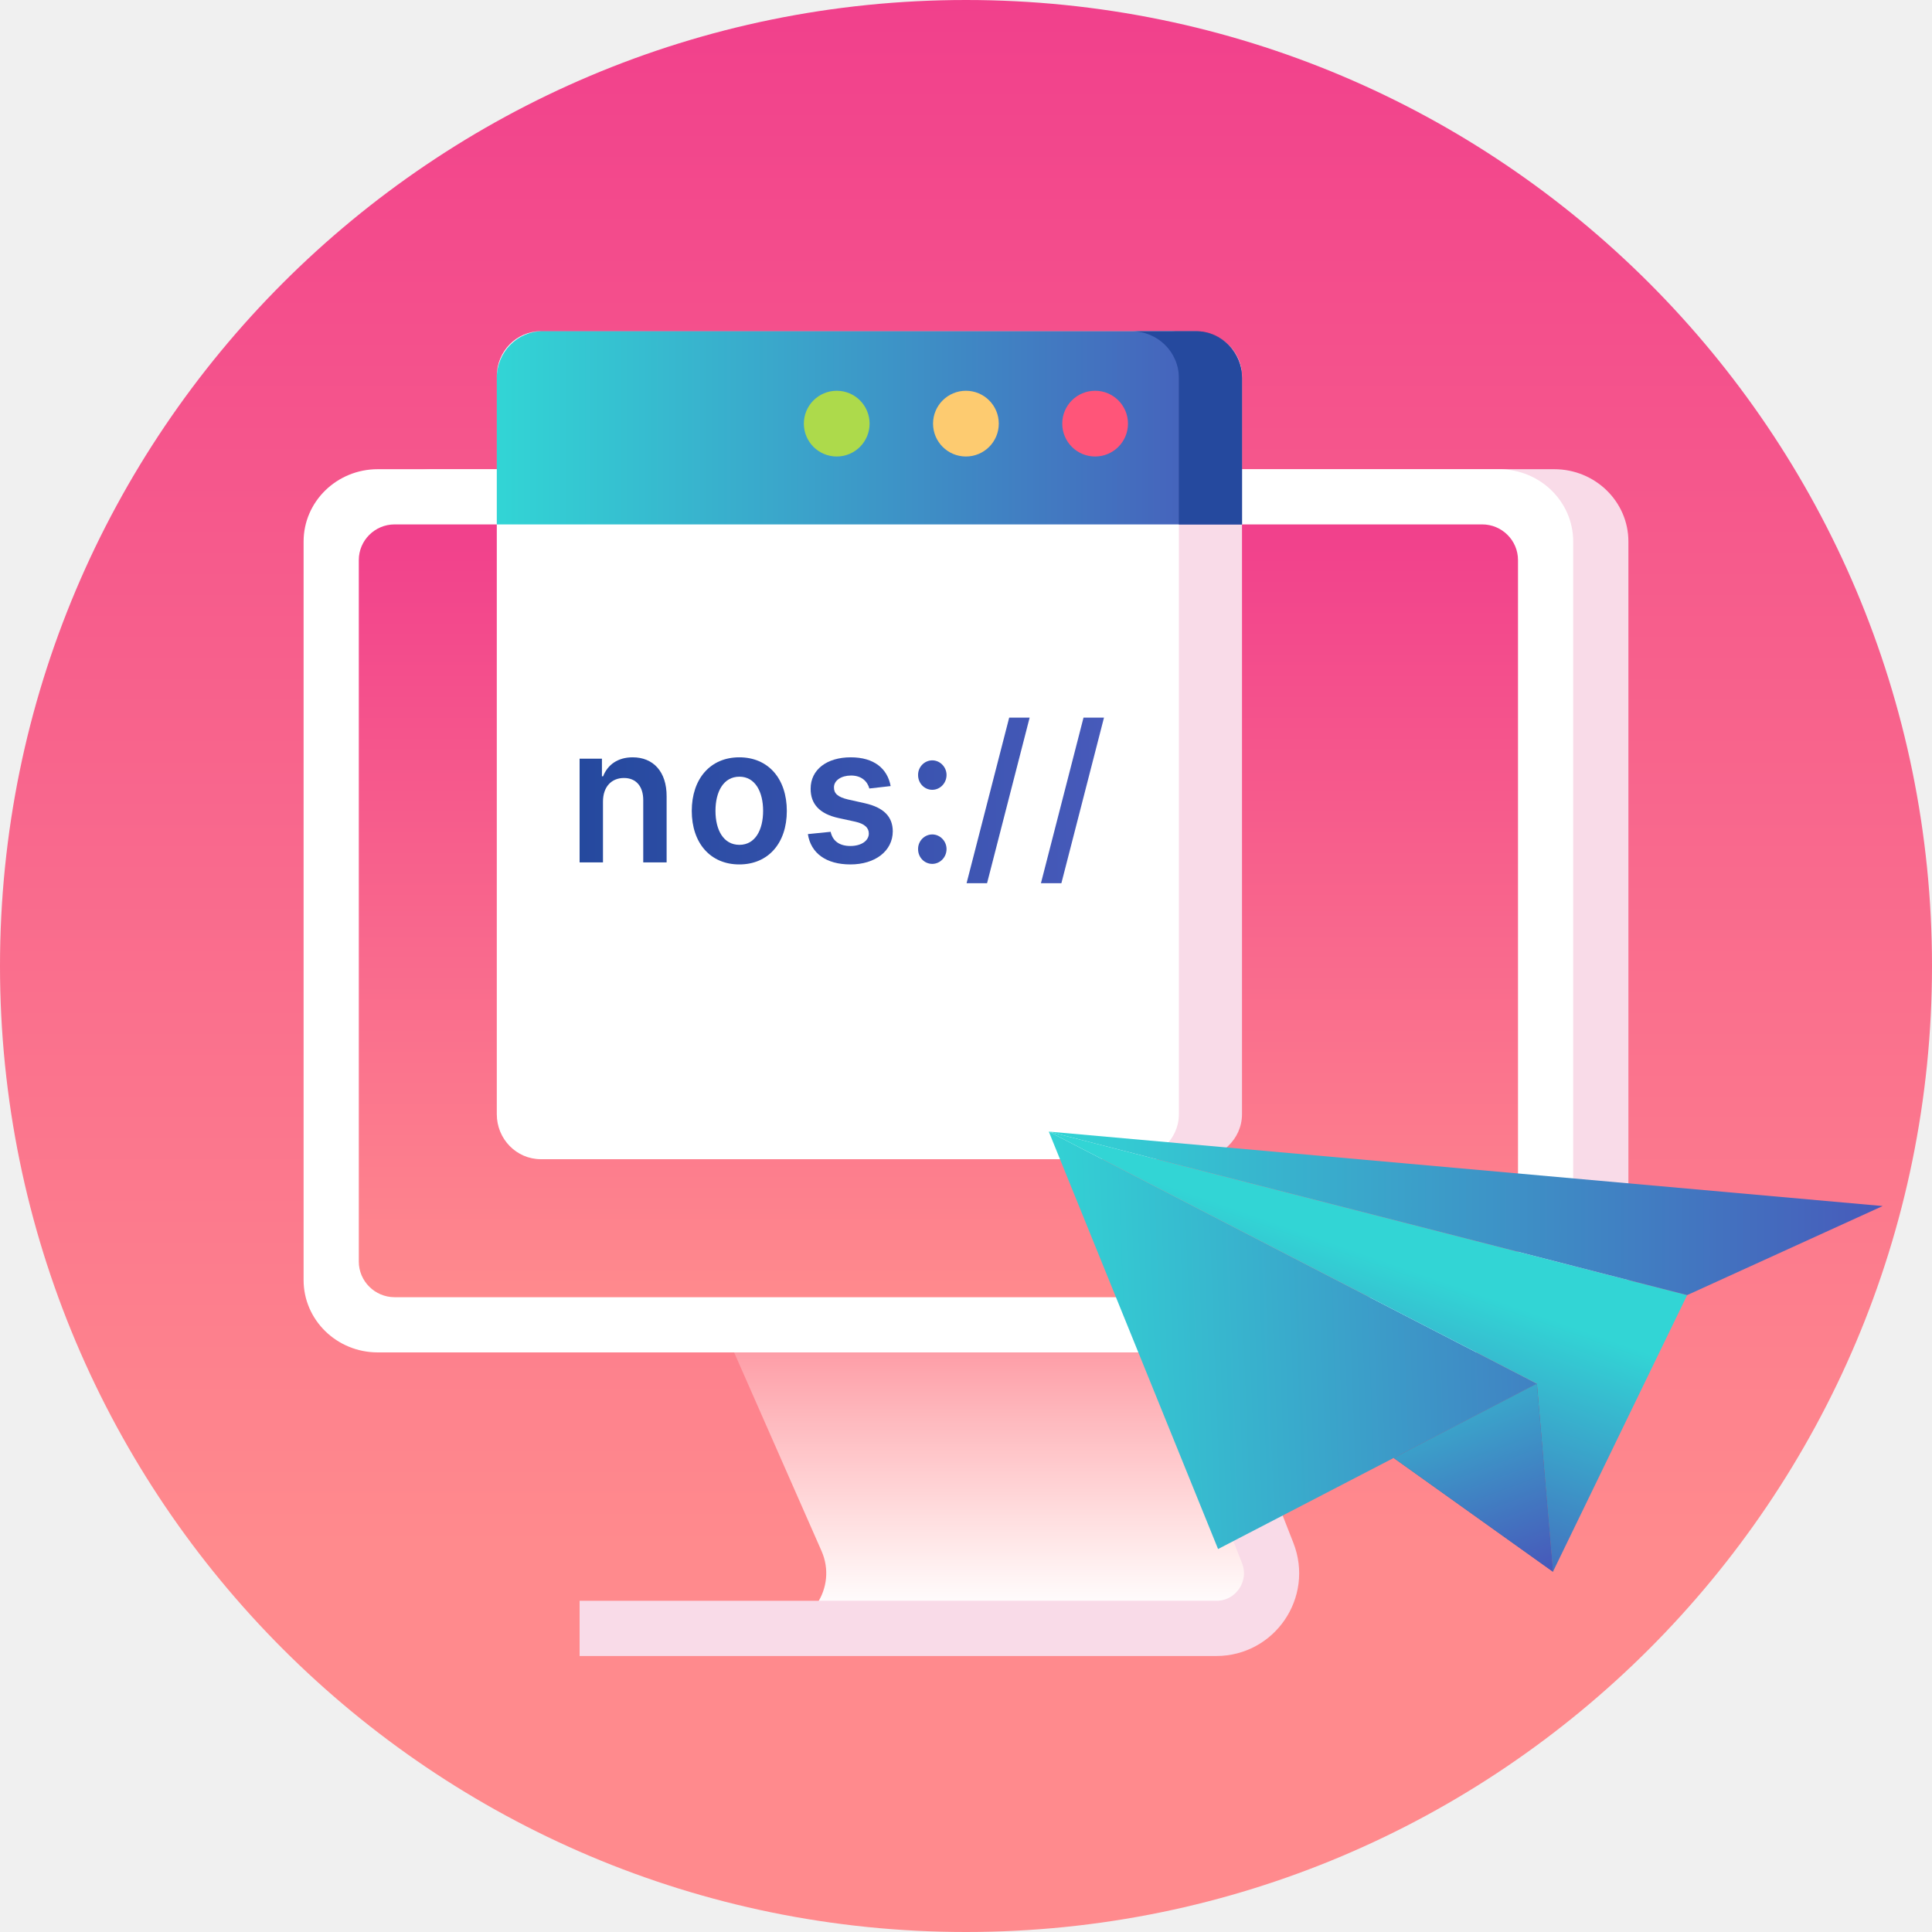
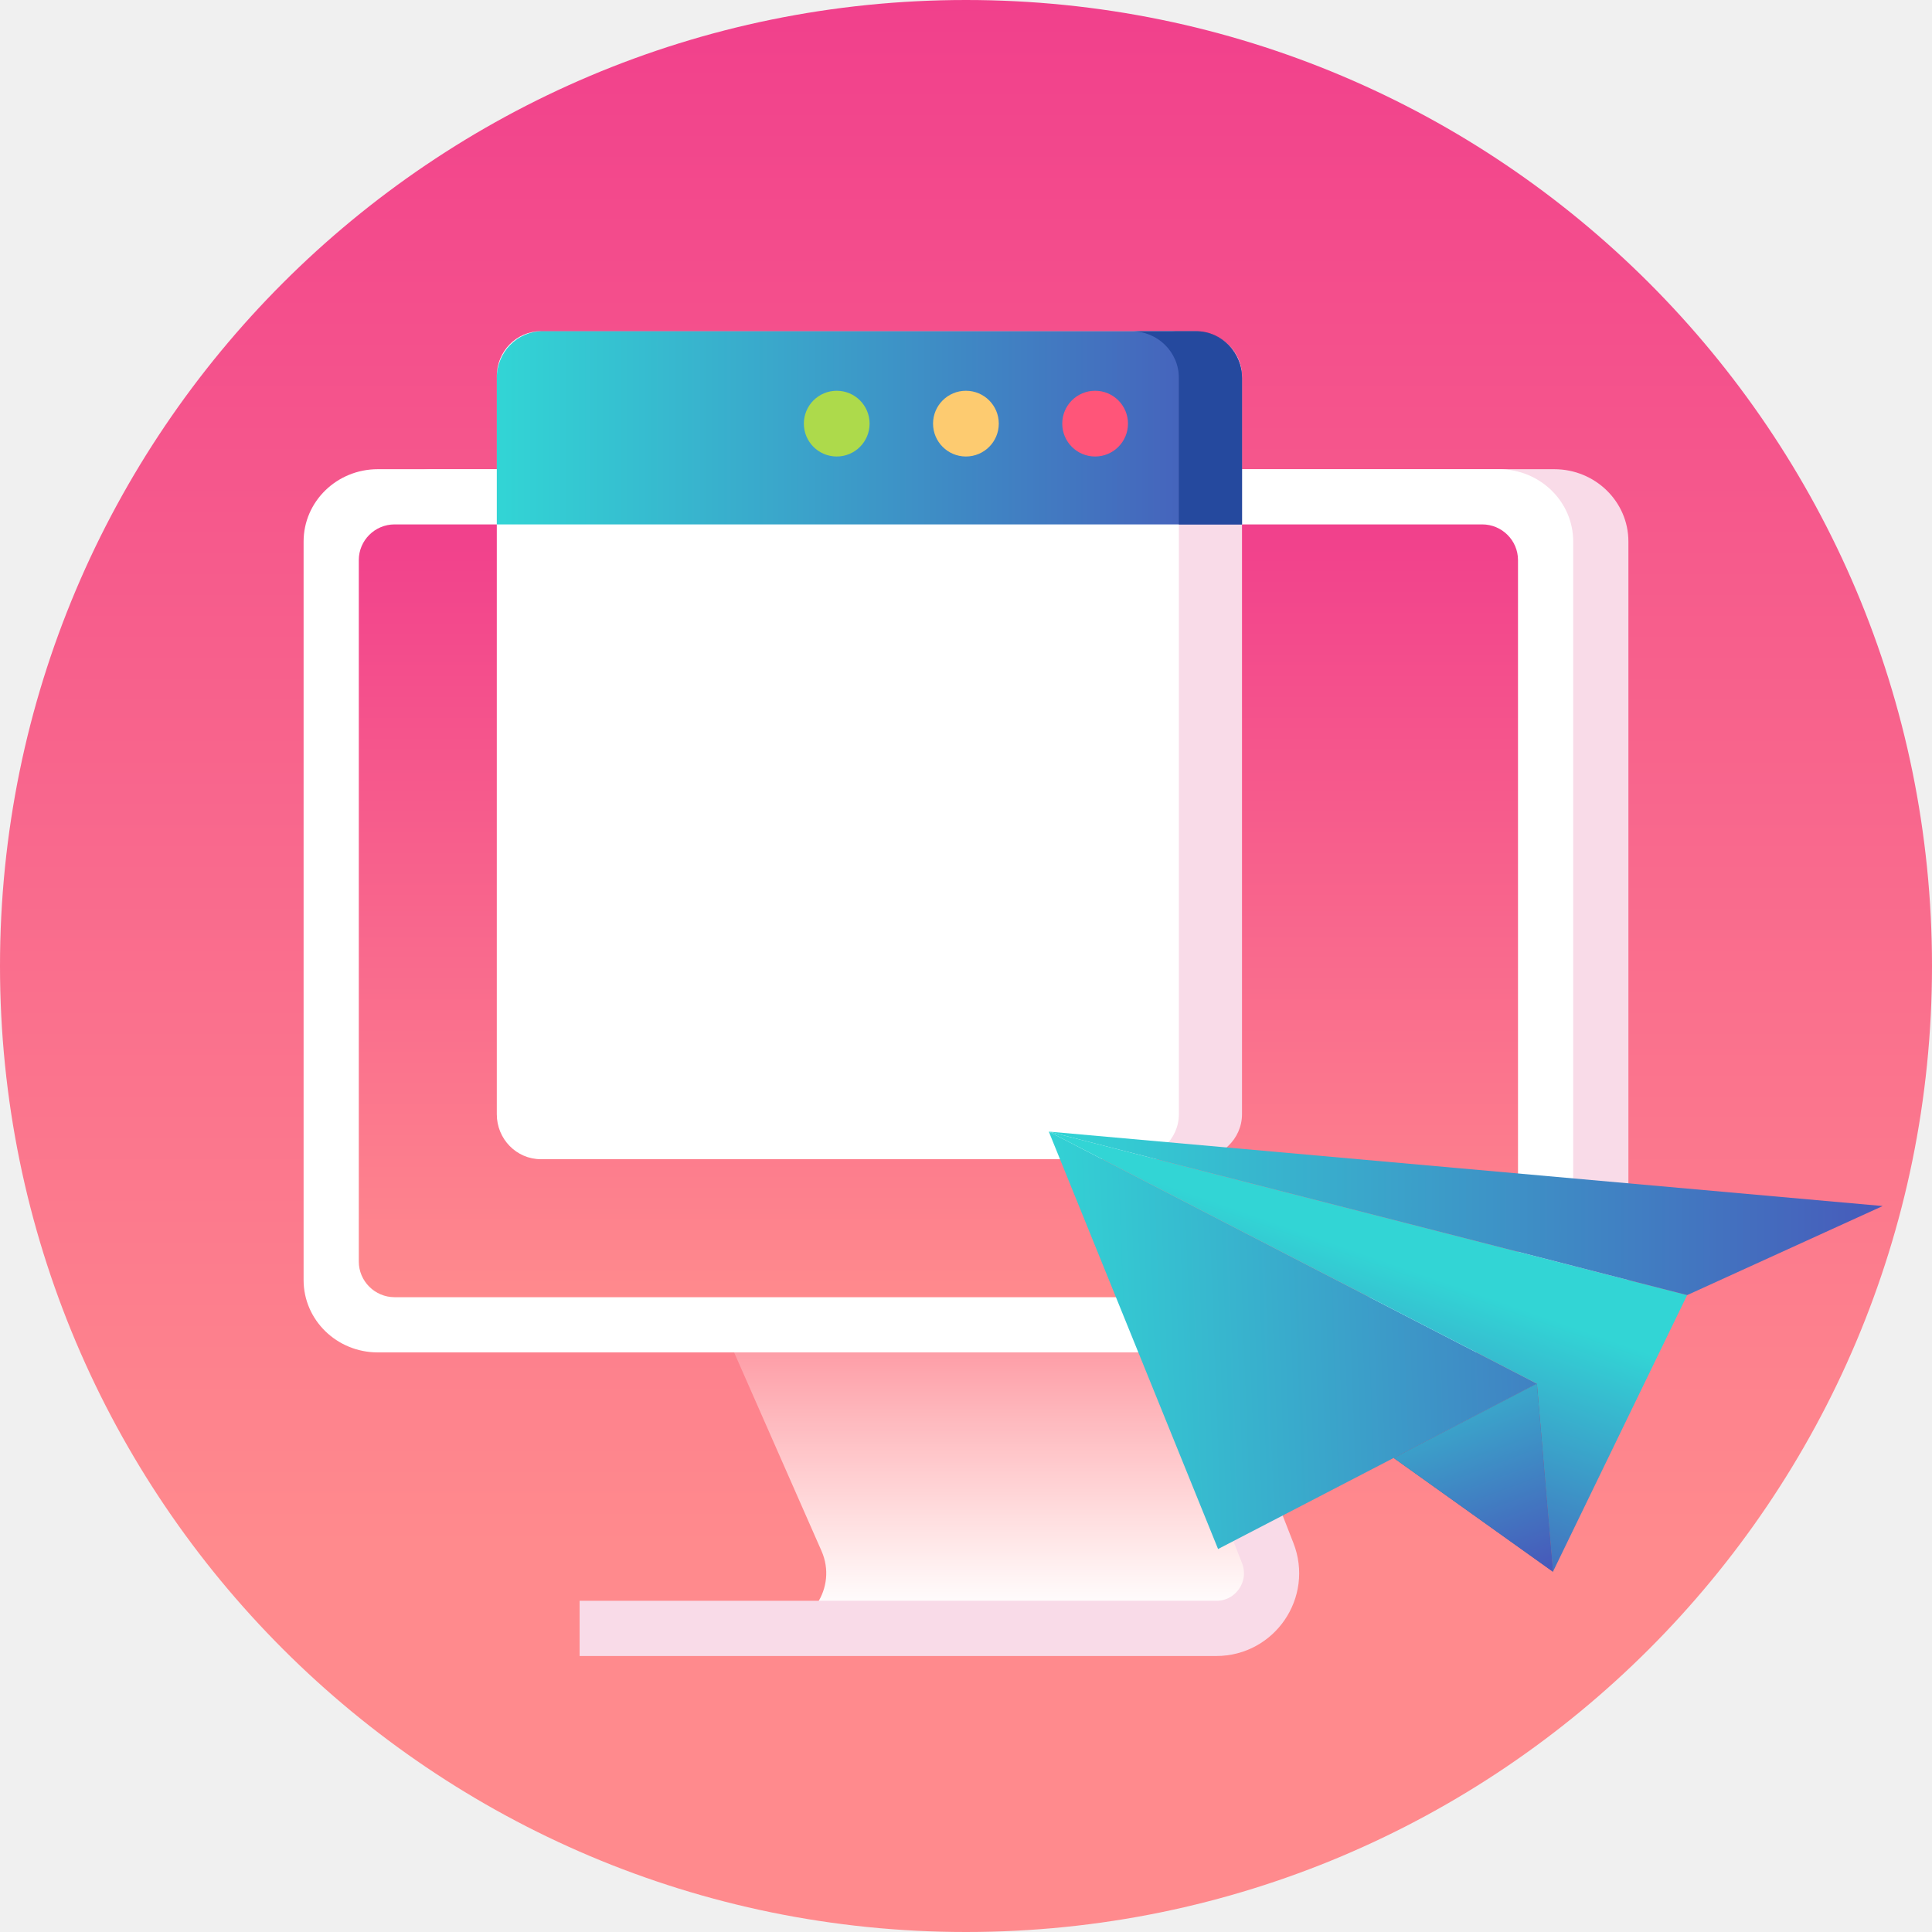
<svg xmlns="http://www.w3.org/2000/svg" width="70" height="70" viewBox="0 0 70 70" fill="none">
  <circle cx="35" cy="35" r="35" fill="url(#paint0_linear)" />
  <path d="M29.765 56.194L26.5 48.778L42.5 48.139L46.194 56.164C46.804 57.489 45.836 59 44.377 59H27.934C29.379 59 30.347 57.516 29.765 56.194Z" fill="url(#paint1_linear)" />
  <path d="M42.5 47.5L45.932 56.271C46.446 57.583 45.478 59 44.07 59H21" stroke="#F9DBE8" stroke-width="2" />
  <path d="M13 19.621V46.379C13 47.827 14.203 49 15.687 49H56.313C57.797 49 59 47.827 59 46.379V19.621C59 18.173 57.797 17 56.313 17H15.687C14.203 17 13 18.173 13 19.621Z" fill="#F9DBE8" />
  <path d="M11 19.621V46.379C11 47.827 12.203 49 13.687 49H54.313C55.797 49 57 47.827 57 46.379V19.621C57 18.173 55.797 17 54.313 17H13.687C12.203 17 11 18.173 11 19.621Z" fill="white" />
  <path d="M14.299 47C13.583 47 13 46.42 13 45.708V20.292C13 19.579 13.583 19 14.299 19H53.701C54.417 19 55 19.579 55 20.292V45.708C55 46.42 54.417 47 53.701 47L14.299 47Z" fill="url(#paint2_linear)" style="mix-blend-mode:multiply" />
  <path d="M18 13.629V40.371C18 41.271 18.715 42 19.596 42H42.404C43.285 42 44 41.271 44 40.371V13.629C44 12.729 43.285 12 42.404 12H19.596C18.715 12 18 12.729 18 13.629Z" fill="white" />
  <path d="M43.287 12H41C41.946 12 42.713 12.729 42.713 13.629V40.371C42.713 41.271 41.946 42 41 42H43.287C44.233 42 45 41.271 45 40.371V13.629C45 12.729 44.233 12 43.287 12Z" fill="#F9DBE8" />
  <path d="M43.343 12H19.657C18.742 12 18 12.758 18 13.694V19H45V13.694C45 12.758 44.258 12 43.343 12Z" fill="url(#paint3_linear)" style="mix-blend-mode:multiply" />
  <path d="M44.604 12.611C44.289 12.238 43.816 12 43.287 12H41C41.946 12 42.713 12.758 42.713 13.694V19H45V13.694C45 13.364 44.903 13.057 44.738 12.796C44.708 12.749 44.676 12.704 44.642 12.66C44.629 12.644 44.617 12.627 44.604 12.611Z" fill="#25499E" />
  <path d="M39.678 16.54C40.336 16.54 40.869 16.006 40.869 15.349C40.869 14.691 40.336 14.158 39.678 14.158C39.02 14.158 38.487 14.691 38.487 15.349C38.487 16.006 39.02 16.54 39.678 16.54Z" fill="#FF5579" />
  <path d="M34.997 16.54C35.655 16.54 36.188 16.006 36.188 15.349C36.188 14.691 35.655 14.158 34.997 14.158C34.339 14.158 33.806 14.691 33.806 15.349C33.806 16.006 34.339 16.54 34.997 16.54Z" fill="#FDCB70" />
  <path d="M30.316 16.54C30.974 16.54 31.507 16.006 31.507 15.349C31.507 14.691 30.974 14.158 30.316 14.158C29.658 14.158 29.125 14.691 29.125 15.349C29.125 16.006 29.658 16.54 30.316 16.54Z" fill="#ADDA4B" />
-   <path d="M21.847 29.044C21.847 28.501 22.16 28.188 22.607 28.188C23.044 28.188 23.306 28.489 23.306 28.99V31.246H24.153V28.853C24.156 27.953 23.664 27.439 22.923 27.439C22.385 27.439 22.015 27.708 21.852 28.126H21.809V27.488H21V31.246H21.847V29.044Z" fill="url(#paint4_linear)" style="mix-blend-mode:multiply" />
-   <path d="M26.786 31.32C27.839 31.32 28.508 30.544 28.508 29.382C28.508 28.217 27.839 27.439 26.786 27.439C25.736 27.439 25.064 28.217 25.064 29.382C25.064 30.544 25.736 31.32 26.786 31.32ZM26.791 30.61C26.208 30.61 25.923 30.067 25.923 29.379C25.923 28.692 26.208 28.141 26.791 28.141C27.364 28.141 27.649 28.692 27.649 29.379C27.649 30.067 27.364 30.61 26.791 30.61Z" fill="url(#paint5_linear)" style="mix-blend-mode:multiply" />
-   <path d="M32.27 28.481C32.153 27.845 31.666 27.439 30.824 27.439C29.959 27.439 29.369 27.884 29.371 28.579C29.369 29.127 29.692 29.489 30.382 29.639L30.995 29.773C31.325 29.849 31.479 29.989 31.479 30.201C31.479 30.458 31.212 30.652 30.81 30.652C30.422 30.652 30.169 30.476 30.096 30.138L29.271 30.221C29.376 30.911 29.93 31.32 30.812 31.32C31.711 31.32 32.344 30.833 32.347 30.121C32.344 29.585 32.015 29.257 31.336 29.103L30.723 28.966C30.358 28.88 30.213 28.748 30.216 28.53C30.213 28.276 30.483 28.099 30.836 28.099C31.226 28.099 31.432 28.322 31.498 28.569L32.27 28.481Z" fill="url(#paint6_linear)" style="mix-blend-mode:multiply" />
-   <path d="M33.778 31.3C34.059 31.3 34.295 31.063 34.295 30.762C34.295 30.473 34.059 30.233 33.778 30.233C33.5 30.233 33.261 30.468 33.264 30.762C33.261 31.063 33.493 31.3 33.778 31.3ZM33.778 28.616C34.059 28.616 34.295 28.378 34.295 28.078C34.295 27.789 34.059 27.549 33.778 27.549C33.5 27.549 33.261 27.784 33.264 28.078C33.261 28.378 33.493 28.616 33.778 28.616Z" fill="url(#paint7_linear)" style="mix-blend-mode:multiply" />
-   <path d="M37.306 26H36.565L35.021 32H35.763L37.306 26Z" fill="url(#paint8_linear)" style="mix-blend-mode:multiply" />
-   <path d="M40 26H39.258L37.715 32H38.456L40 26Z" fill="url(#paint9_linear)" style="mix-blend-mode:multiply" />
-   <path d="M38 41L55.685 50.132L44.133 56.124L38 41Z" fill="url(#paint10_linear)" />
-   <path d="M55.685 50.132L56.266 56.947L61.129 46.924L38 41L55.685 50.132Z" fill="url(#paint11_linear)" />
+   <path d="M38 41L55.685 50.132L44.133 56.124L38 41Z" fill="url(#paint4_linear)" />
+   <path d="M55.685 50.132L56.266 56.947L61.129 46.924L38 41L55.685 50.132Z" fill="url(#paint5_linear)" />
  <path d="M56.267 56.947L50.495 52.824L55.685 50.132L56.267 56.947Z" fill="#435D9D" />
-   <path d="M56.267 56.947L50.495 52.824L55.685 50.132L56.267 56.947Z" fill="url(#paint12_linear)" />
-   <path d="M38 41L68.213 43.697L61.129 46.924L38 41Z" fill="url(#paint13_linear)" />
+   <path d="M56.267 56.947L50.495 52.824L55.685 50.132L56.267 56.947Z" fill="url(#paint6_linear)" />
+   <path d="M38 41L68.213 43.697L61.129 46.924L38 41Z" fill="url(#paint7_linear)" />
  <defs>
    <linearGradient id="paint0_linear" x1="35" y1="0" x2="35" y2="56" gradientUnits="userSpaceOnUse">
      <stop stop-color="#F1408C" />
      <stop offset="1" stop-color="#FF8A8D" />
    </linearGradient>
    <linearGradient id="paint1_linear" x1="33.5" y1="58.361" x2="33.5" y2="46.222" gradientUnits="userSpaceOnUse">
      <stop stop-color="white" />
      <stop offset="1" stop-color="white" stop-opacity="0" />
    </linearGradient>
    <linearGradient id="paint2_linear" x1="34" y1="19" x2="34" y2="47" gradientUnits="userSpaceOnUse">
      <stop stop-color="#F1408C" />
      <stop offset="1" stop-color="#FF8A8D" />
    </linearGradient>
    <linearGradient id="paint3_linear" x1="18" y1="19" x2="45" y2="19" gradientUnits="userSpaceOnUse">
      <stop stop-color="#32D5D5" />
      <stop offset="1" stop-color="#475ABA" />
    </linearGradient>
-     <linearGradient id="paint4_linear" x1="21" y1="32" x2="40" y2="32" gradientUnits="userSpaceOnUse">
-       <stop stop-color="#25499E" />
-       <stop offset="1" stop-color="#475ABA" />
-     </linearGradient>
-     <linearGradient id="paint5_linear" x1="21" y1="32" x2="40" y2="32" gradientUnits="userSpaceOnUse">
-       <stop stop-color="#25499E" />
-       <stop offset="1" stop-color="#475ABA" />
-     </linearGradient>
-     <linearGradient id="paint6_linear" x1="21" y1="32" x2="40" y2="32" gradientUnits="userSpaceOnUse">
-       <stop stop-color="#25499E" />
-       <stop offset="1" stop-color="#475ABA" />
-     </linearGradient>
-     <linearGradient id="paint7_linear" x1="21" y1="32" x2="40" y2="32" gradientUnits="userSpaceOnUse">
-       <stop stop-color="#25499E" />
-       <stop offset="1" stop-color="#475ABA" />
-     </linearGradient>
-     <linearGradient id="paint8_linear" x1="21" y1="32" x2="40" y2="32" gradientUnits="userSpaceOnUse">
-       <stop stop-color="#25499E" />
-       <stop offset="1" stop-color="#475ABA" />
-     </linearGradient>
-     <linearGradient id="paint9_linear" x1="21" y1="32" x2="40" y2="32" gradientUnits="userSpaceOnUse">
-       <stop stop-color="#25499E" />
-       <stop offset="1" stop-color="#475ABA" />
-     </linearGradient>
-     <linearGradient id="paint10_linear" x1="37.5" y1="45.5" x2="64" y2="44.5" gradientUnits="userSpaceOnUse">
+     <linearGradient id="paint4_linear" x1="37.5" y1="45.5" x2="64" y2="44.5" gradientUnits="userSpaceOnUse">
      <stop stop-color="#32D5D5" />
      <stop offset="1" stop-color="#475ABA" />
    </linearGradient>
-     <linearGradient id="paint11_linear" x1="52.5" y1="46.5" x2="49" y2="56.5" gradientUnits="userSpaceOnUse">
+     <linearGradient id="paint5_linear" x1="52.5" y1="46.5" x2="49" y2="56.5" gradientUnits="userSpaceOnUse">
      <stop stop-color="#32D5D5" />
      <stop offset="1" stop-color="#475ABA" />
    </linearGradient>
-     <linearGradient id="paint12_linear" x1="50.5" y1="48" x2="54" y2="57.5" gradientUnits="userSpaceOnUse">
+     <linearGradient id="paint6_linear" x1="50.5" y1="48" x2="54" y2="57.5" gradientUnits="userSpaceOnUse">
      <stop stop-color="#32D5D5" />
      <stop offset="1" stop-color="#475ABA" />
    </linearGradient>
-     <linearGradient id="paint13_linear" x1="38" y1="46.924" x2="68.213" y2="46.924" gradientUnits="userSpaceOnUse">
+     <linearGradient id="paint7_linear" x1="38" y1="46.924" x2="68.213" y2="46.924" gradientUnits="userSpaceOnUse">
      <stop stop-color="#32D5D5" />
      <stop offset="1" stop-color="#475ABA" />
    </linearGradient>
  </defs>
</svg>
